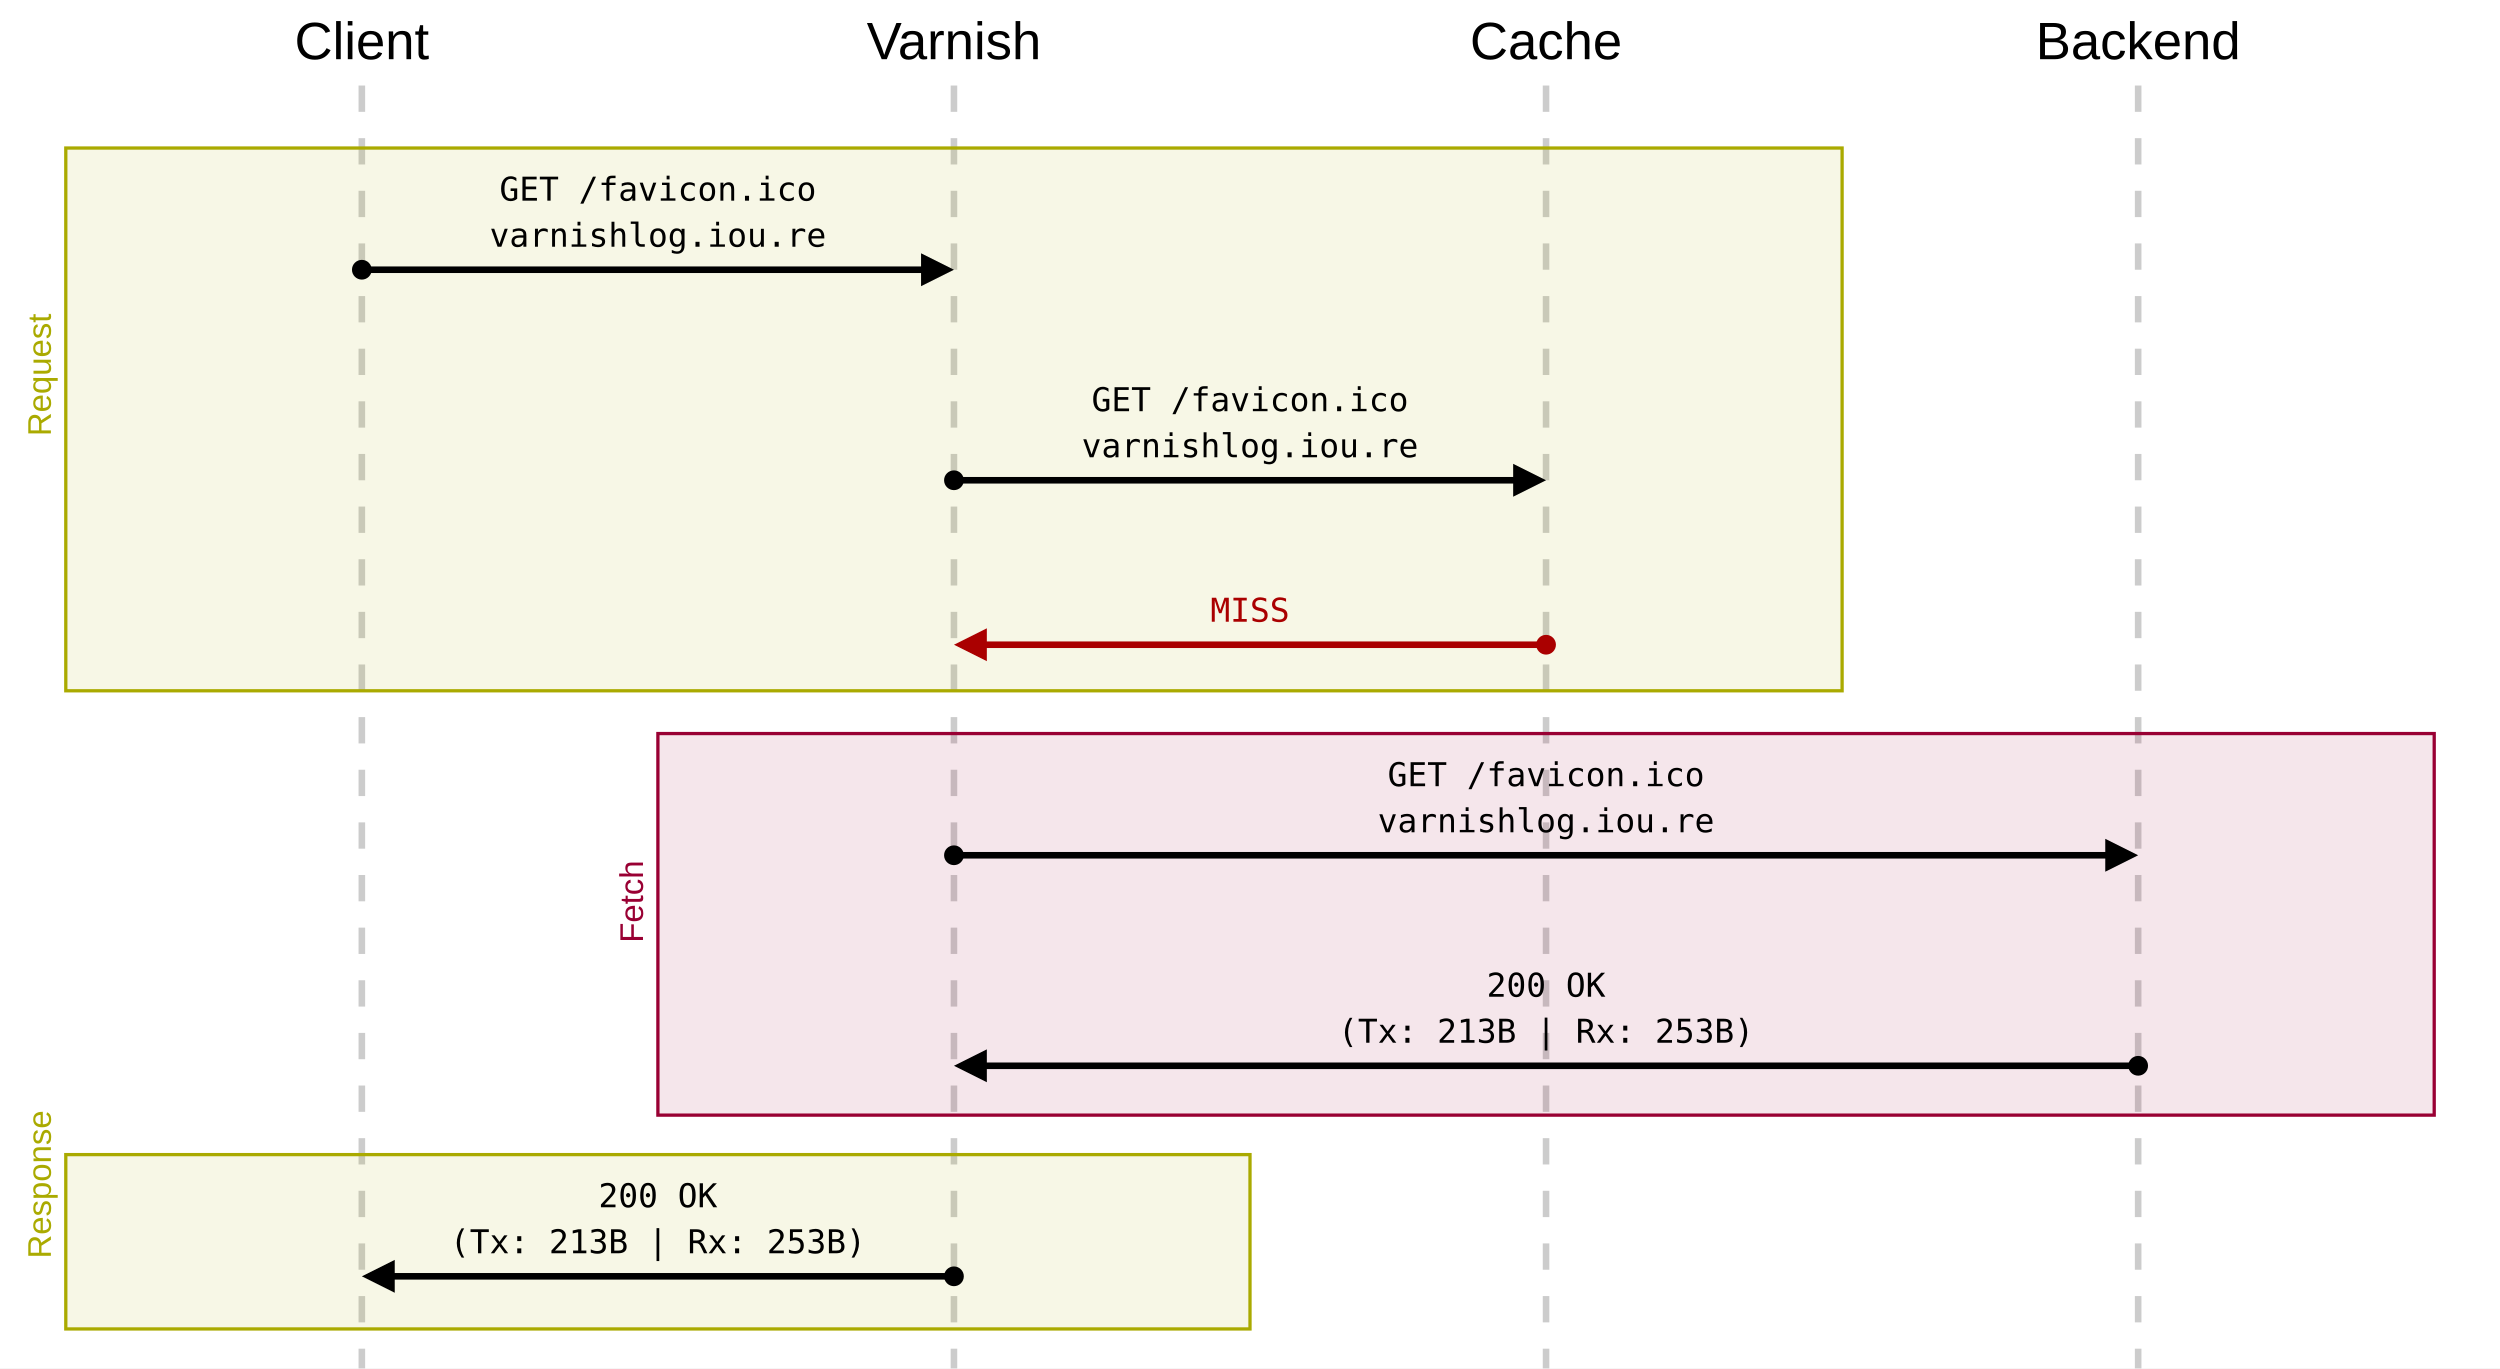
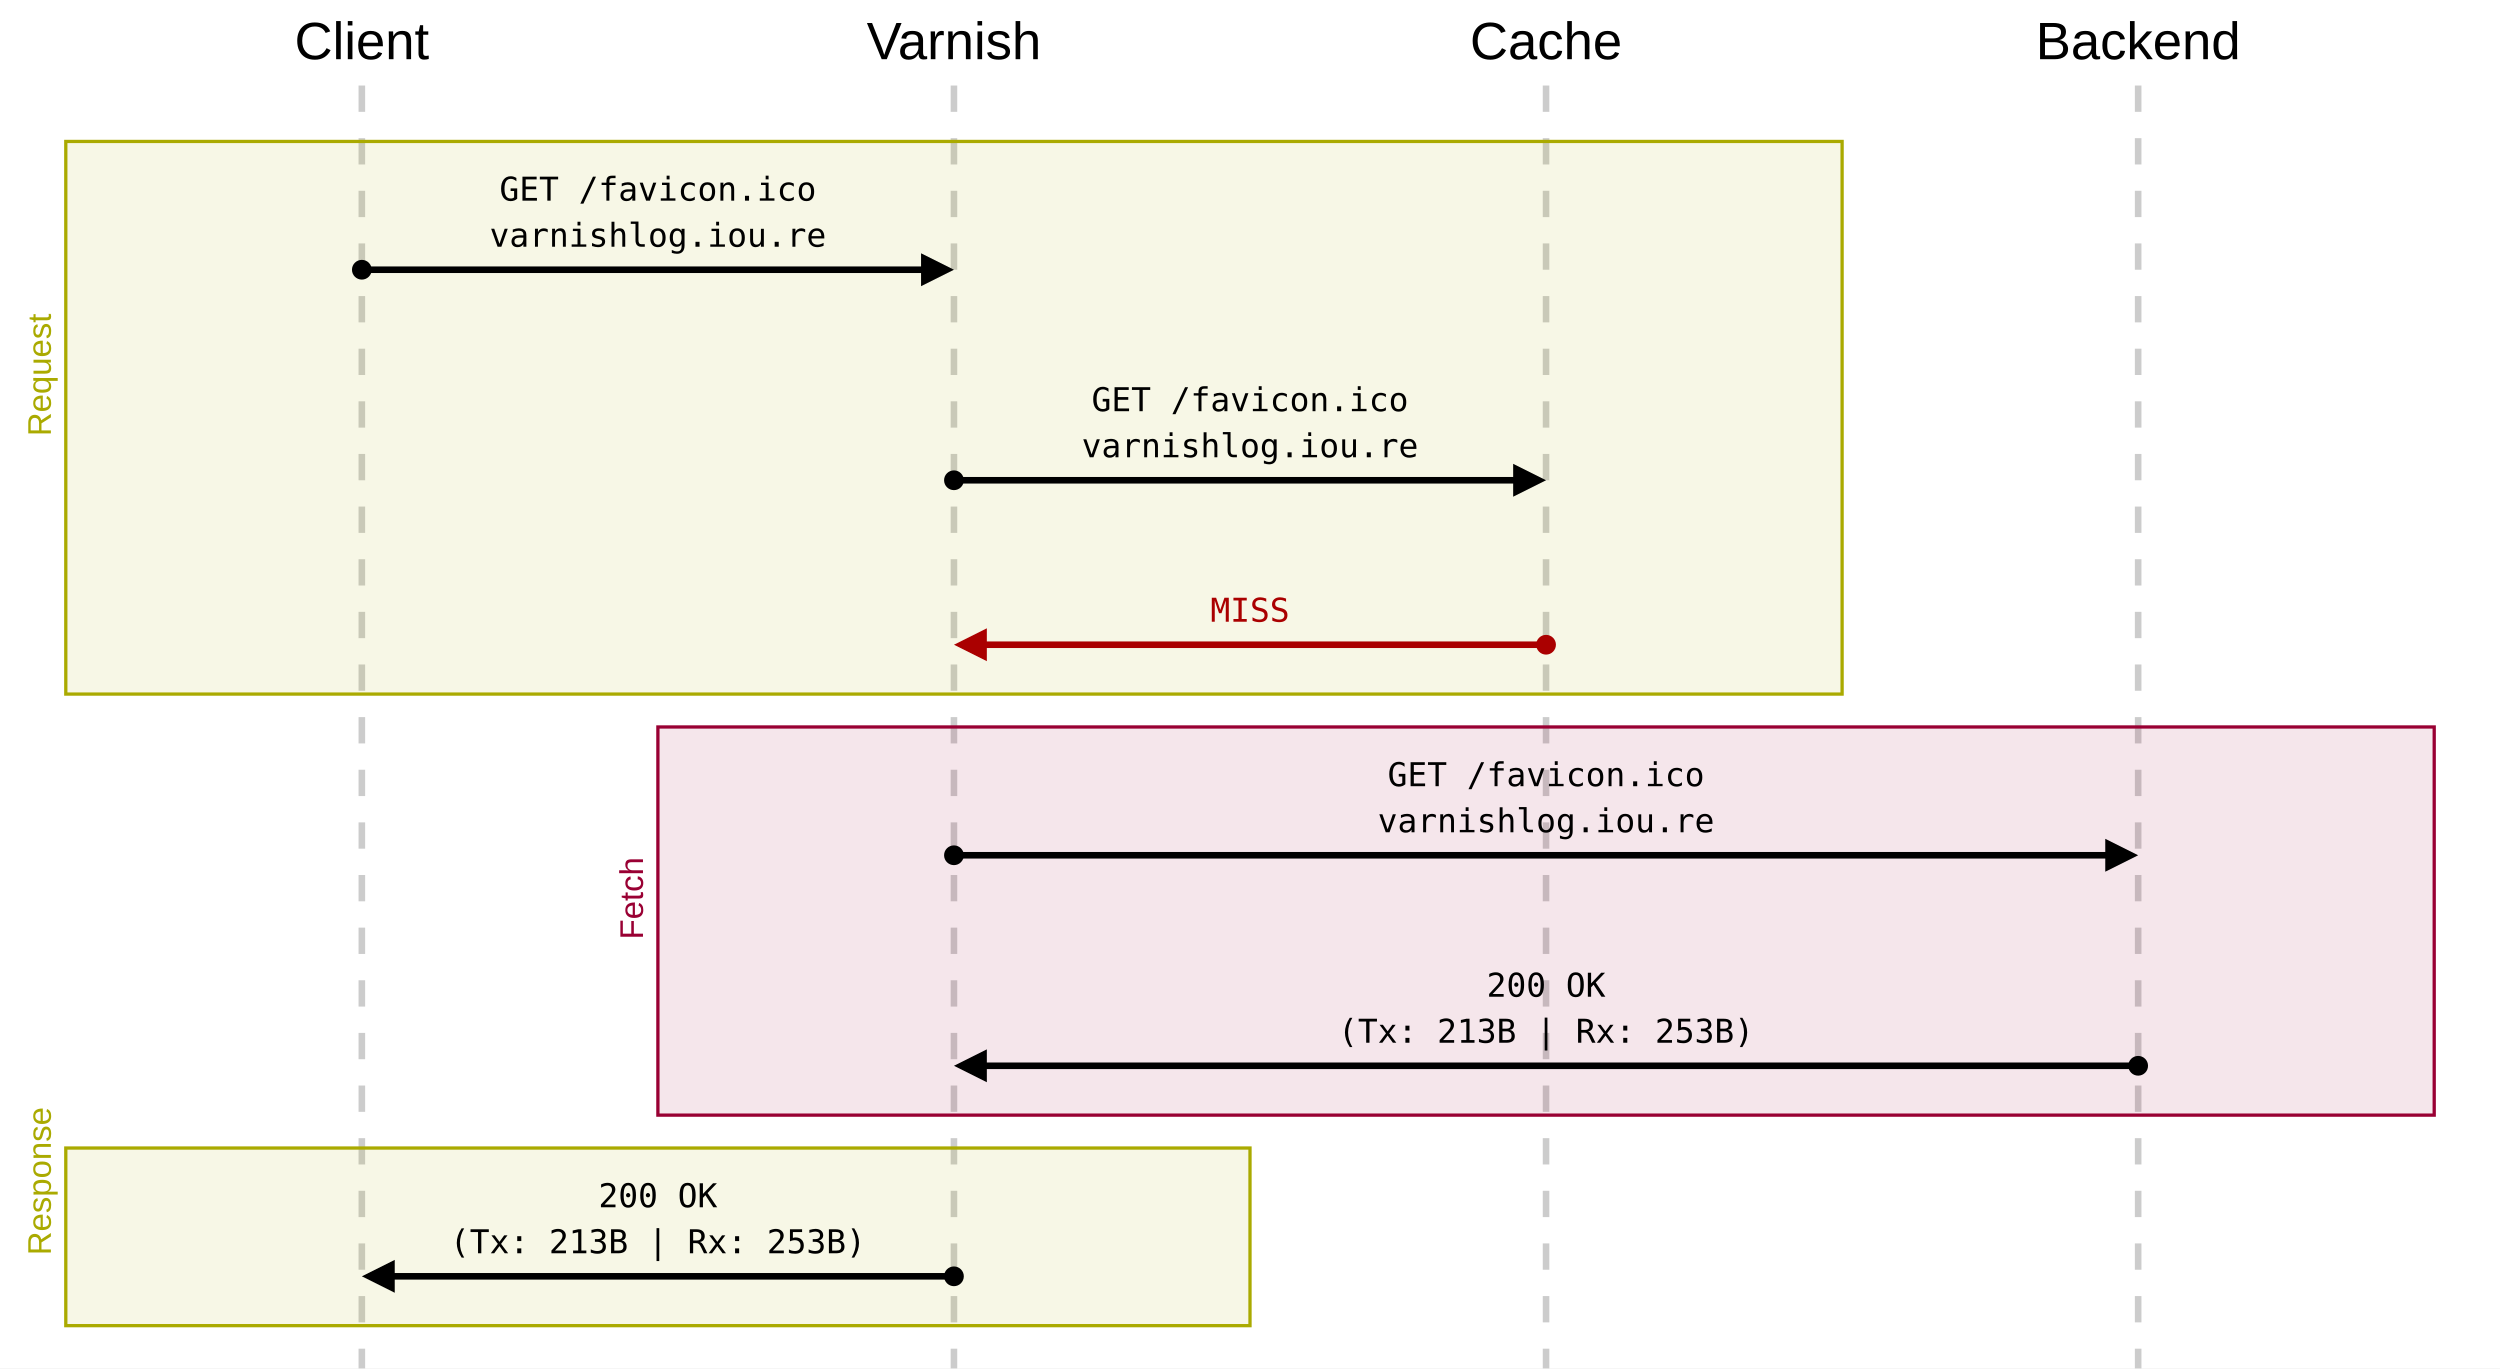
<svg xmlns="http://www.w3.org/2000/svg" width="900" height="100%" viewBox="0 0 760 416" preserveAspectRatio="xMinYMin meet">
  <defs>
    <style>text {
  font-family: "helvetica neue", arial, sans-serif, system-ui;
}

text.seq-desc {
  font-family: "Meslo", "JetBrains Mono", "Hack", "Menlo", monospace;
}
</style>
    <marker id="seq-dot" viewBox="0 0 10 10" markerWidth="5" markerHeight="5" refX="5" refY="5">
      <circle cx="5" cy="5" r="3" fill="context-fill" />
    </marker>
    <marker id="seq-arrow" viewBox="0 0 10 10" markerWidth="5" markerHeight="5" refX="5" refY="5" orient="auto-start-reverse">
      <path d="M 0 0 L 10 5 L 0 10 z" fill="context-fill" />
    </marker>
  </defs>
  <rect x="0" y="0" width="760" height="416" fill="#FFFFFF" />
  <line x1="110" y1="26" x2="110" y2="416" stroke="#CCCCCC" stroke-width="2" stroke-dasharray="8 8" />
  <text x="110" y="18" fill="#000000" stroke="none" font-size="16" text-anchor="middle">Client</text>
  <line x1="290" y1="26" x2="290" y2="416" stroke="#CCCCCC" stroke-width="2" stroke-dasharray="8 8" />
  <text x="290" y="18" fill="#000000" stroke="none" font-size="16" text-anchor="middle">Varnish</text>
  <line x1="470" y1="26" x2="470" y2="416" stroke="#CCCCCC" stroke-width="2" stroke-dasharray="8 8" />
  <text x="470" y="18" fill="#000000" stroke="none" font-size="16" text-anchor="middle">Cache</text>
  <line x1="650" y1="26" x2="650" y2="416" stroke="#CCCCCC" stroke-width="2" stroke-dasharray="8 8" />
  <text x="650" y="18" fill="#000000" stroke="none" font-size="16" text-anchor="middle">Backend</text>
-   <rect x="20" y="45" width="540" height="165" fill="#AAAA00" fill-opacity="0.1" stroke="#AAAA00" stroke-width="1" />
-   <text x="20" y="-37" fill="#AAAA00" stroke="none" font-size="10" text-anchor="middle" writing-mode="tb" transform="rotate(180,16,45)">Request</text>
-   <rect x="200" y="223" width="540" height="116" fill="#990033" fill-opacity="0.1" stroke="#990033" stroke-width="1" />
-   <text x="200" y="165" fill="#990033" stroke="none" font-size="10" text-anchor="middle" writing-mode="tb" transform="rotate(180,196,223)">Fetch</text>
-   <rect x="20" y="351" width="360" height="53" fill="#AAAA00" fill-opacity="0.1" stroke="#AAAA00" stroke-width="1" />
-   <text x="20" y="325" fill="#AAAA00" stroke="none" font-size="10" text-anchor="middle" writing-mode="tb" transform="rotate(180,16,351)">Response</text>
+   <rect x="20" y="43" width="540" height="168" fill="#AAAA00" fill-opacity="0.1" stroke="#AAAA00" stroke-width="1" />
+   <text x="20" y="-41" fill="#AAAA00" stroke="none" font-size="10" text-anchor="middle" writing-mode="tb" transform="rotate(180,16,43)">Request</text>
+   <rect x="200" y="221" width="540" height="118" fill="#990033" fill-opacity="0.1" stroke="#990033" stroke-width="1" />
+   <text x="200" y="162" fill="#990033" stroke="none" font-size="10" text-anchor="middle" writing-mode="tb" transform="rotate(180,196,221)">Fetch</text>
+   <rect x="20" y="349" width="360" height="54" fill="#AAAA00" fill-opacity="0.1" stroke="#AAAA00" stroke-width="1" />
+   <text x="20" y="322" fill="#AAAA00" stroke="none" font-size="10" text-anchor="middle" writing-mode="tb" transform="rotate(180,16,349)">Response</text>
  <line x1="110" y1="82" x2="285" y2="82" fill="#000000" stroke="#000000" stroke-width="2" marker-start="url(#seq-dot)" marker-end="url(#seq-arrow)" />
  <text class="seq-desc" x="200" y="75" fill="#000000" stroke="none" font-size="10" text-anchor="middle">varnishlog.iou.re</text>
  <text class="seq-desc" x="200" y="61" fill="#000000" stroke="none" font-size="10" text-anchor="middle">GET /favicon.ico</text>
  <line x1="290" y1="146" x2="465" y2="146" fill="#000000" stroke="#000000" stroke-width="2" marker-start="url(#seq-dot)" marker-end="url(#seq-arrow)" />
  <text class="seq-desc" x="380" y="139" fill="#000000" stroke="none" font-size="10" text-anchor="middle">varnishlog.iou.re</text>
  <text class="seq-desc" x="380" y="125" fill="#000000" stroke="none" font-size="10" text-anchor="middle">GET /favicon.ico</text>
  <line x1="470" y1="196" x2="295" y2="196" fill="#AA0000" stroke="#AA0000" stroke-width="2" marker-start="url(#seq-dot)" marker-end="url(#seq-arrow)" />
  <text class="seq-desc" x="380" y="189" fill="#AA0000" stroke="none" font-size="10" text-anchor="middle">MISS</text>
  <line x1="290" y1="260" x2="645" y2="260" fill="#000000" stroke="#000000" stroke-width="2" marker-start="url(#seq-dot)" marker-end="url(#seq-arrow)" />
  <text class="seq-desc" x="470" y="253" fill="#000000" stroke="none" font-size="10" text-anchor="middle">varnishlog.iou.re</text>
  <text class="seq-desc" x="470" y="239" fill="#000000" stroke="none" font-size="10" text-anchor="middle">GET /favicon.ico</text>
  <line x1="650" y1="324" x2="295" y2="324" fill="#000000" stroke="#000000" stroke-width="2" marker-start="url(#seq-dot)" marker-end="url(#seq-arrow)" />
  <text class="seq-desc" x="470" y="317" fill="#000000" stroke="none" font-size="10" text-anchor="middle">(Tx: 213B | Rx: 253B)</text>
  <text class="seq-desc" x="470" y="303" fill="#000000" stroke="none" font-size="10" text-anchor="middle">200 OK</text>
  <line x1="290" y1="388" x2="115" y2="388" fill="#000000" stroke="#000000" stroke-width="2" marker-start="url(#seq-dot)" marker-end="url(#seq-arrow)" />
  <text class="seq-desc" x="200" y="381" fill="#000000" stroke="none" font-size="10" text-anchor="middle">(Tx: 213B | Rx: 253B)</text>
  <text class="seq-desc" x="200" y="367" fill="#000000" stroke="none" font-size="10" text-anchor="middle">200 OK</text>
</svg>
